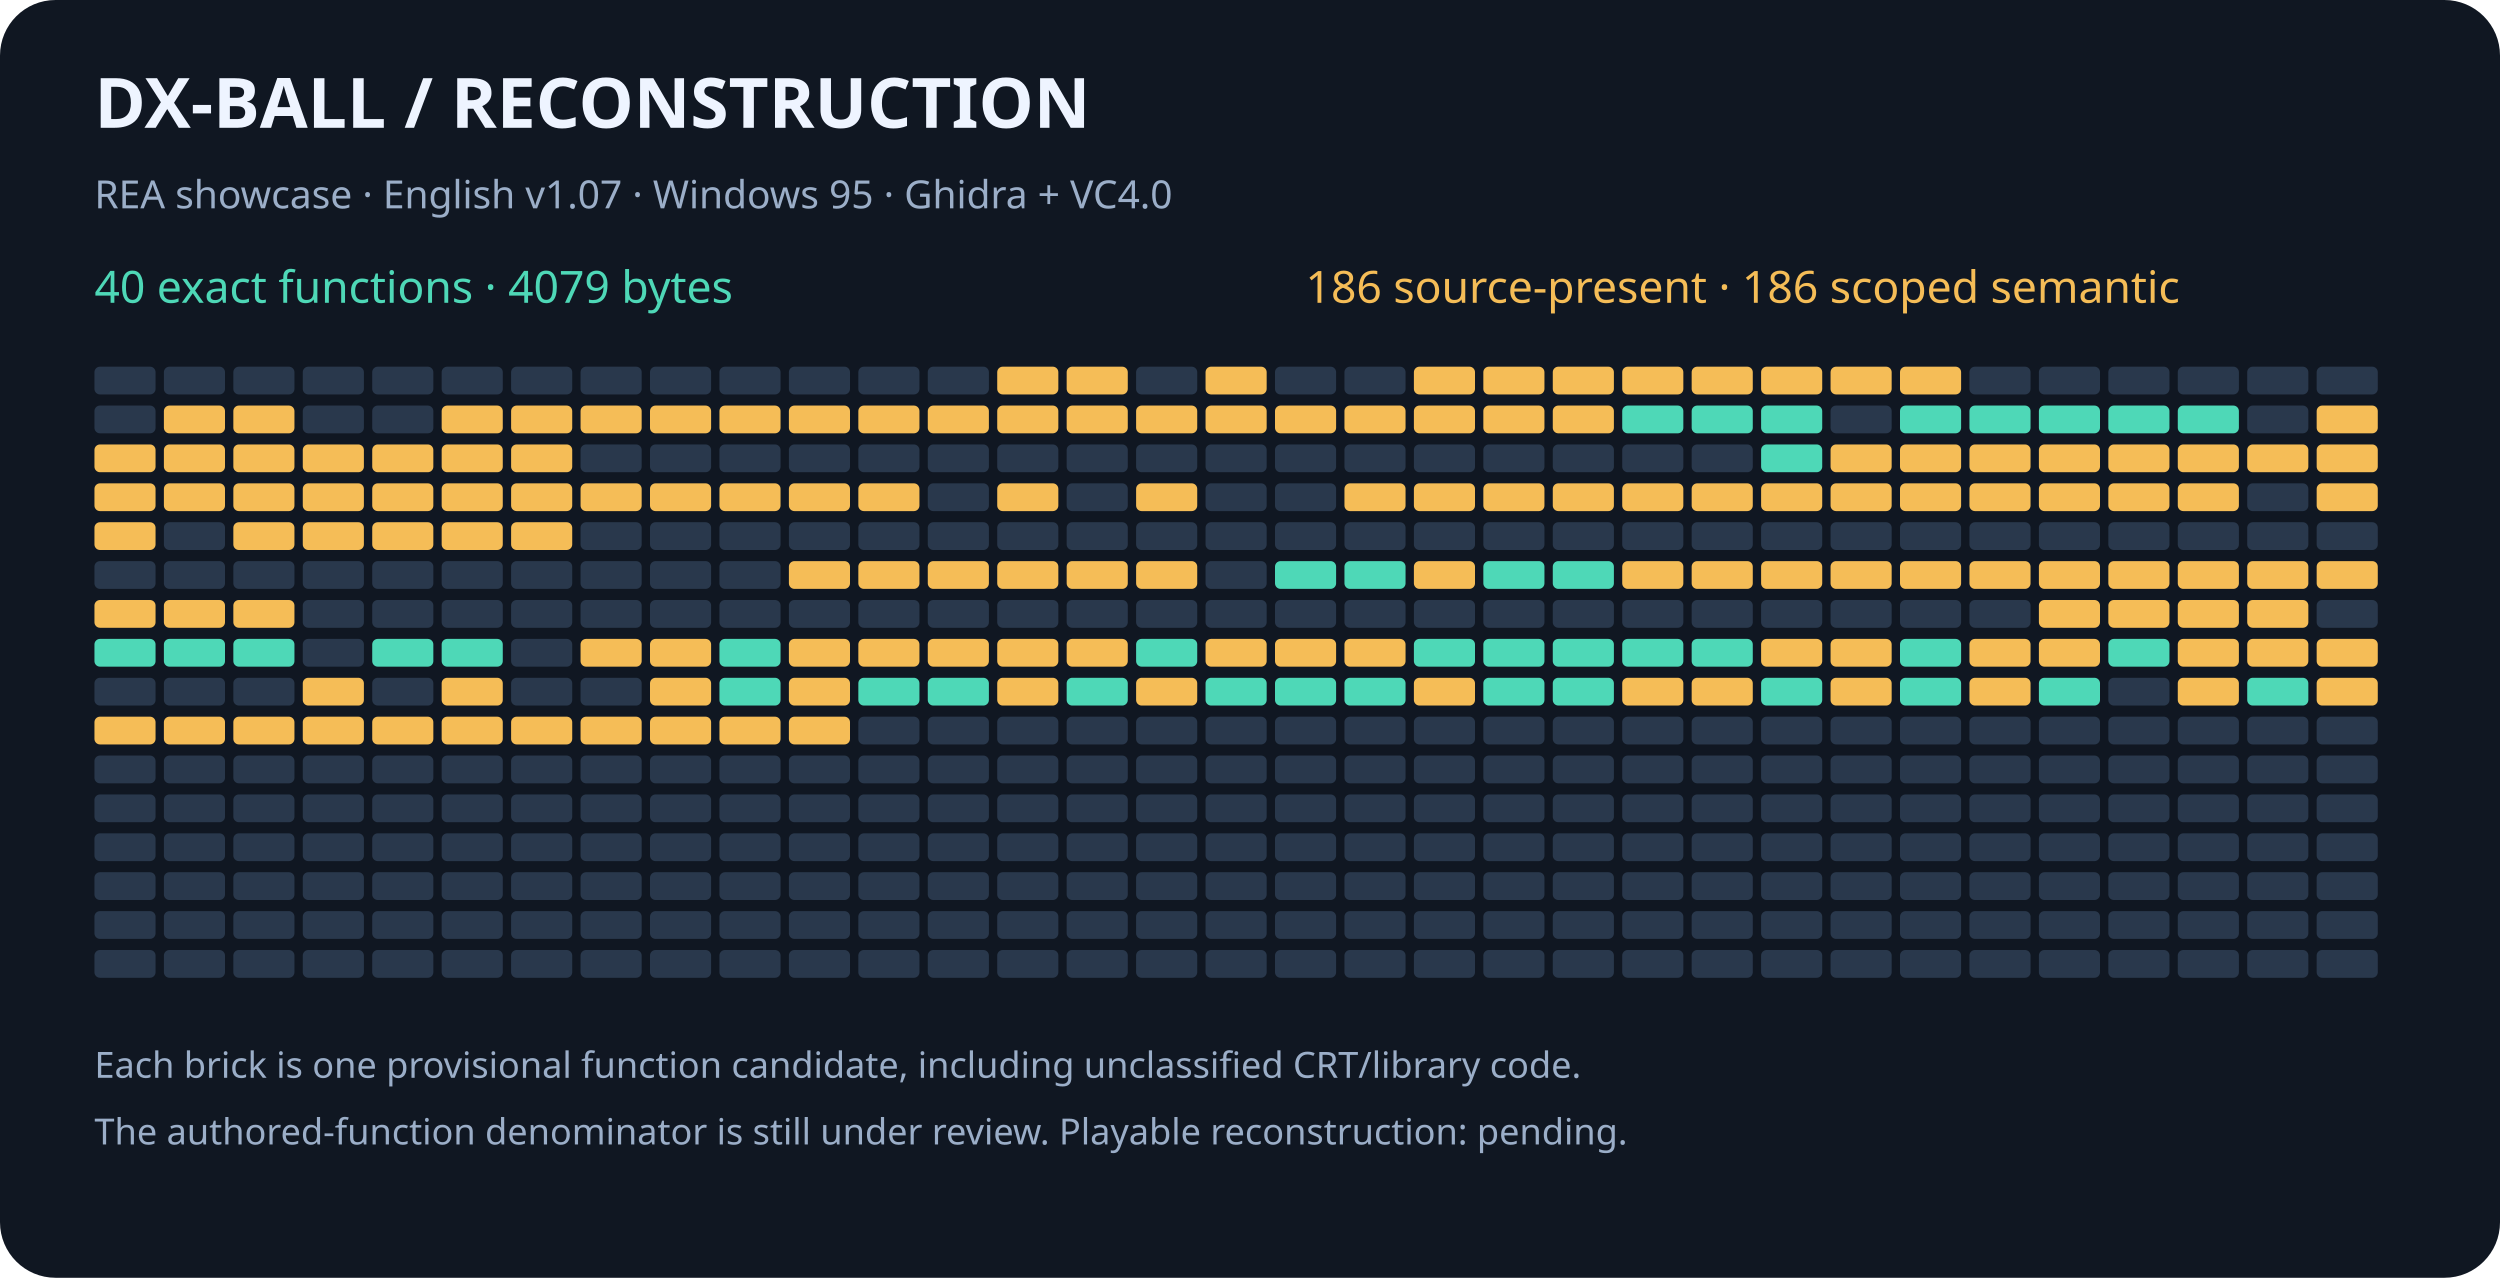
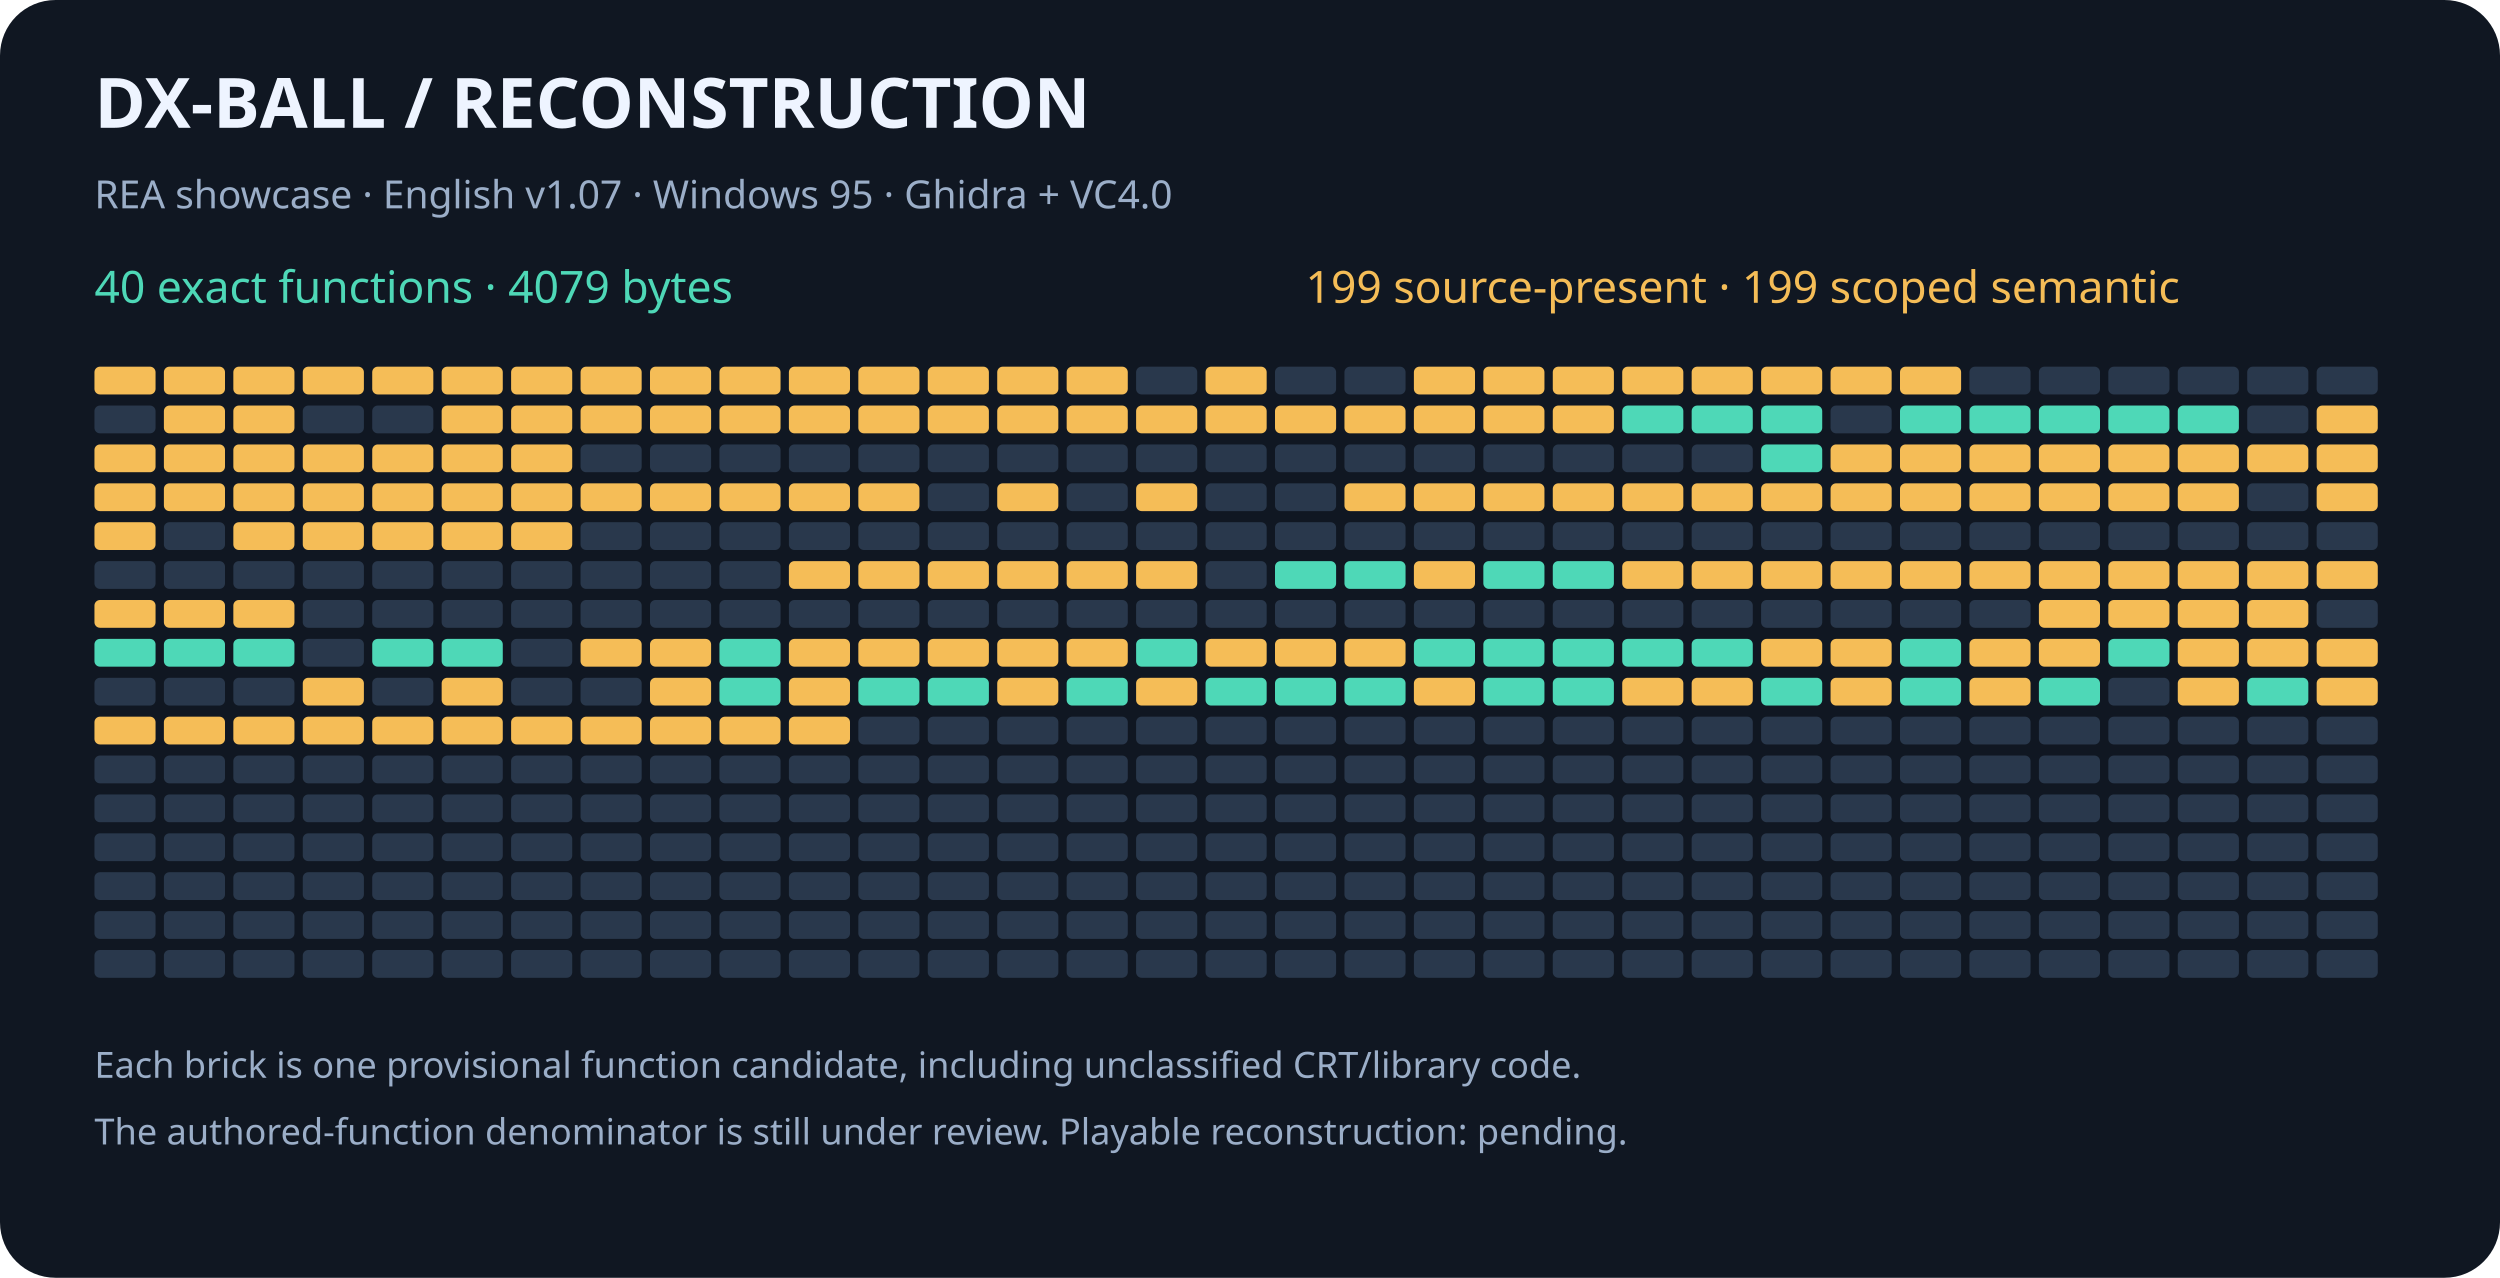
<svg xmlns="http://www.w3.org/2000/svg" width="900" height="460" viewBox="0 0 900 460" role="img" aria-labelledby="title desc">
  <rect width="900" height="460" rx="20" fill="#101722" />
  <g font-family="sans-serif">
    <text x="34" y="46" fill="#eef4ff" font-size="25" font-weight="bold">DX-BALL  /  RECONSTRUCTION</text>
    <text x="34" y="75" fill="#9baec8" font-size="14">REA showcase · English v1.07 · Windows 95 · Ghidra + VC4.0</text>
    <text x="34" y="109" fill="#4ed8b7" font-size="16">40 exact functions · 4079 bytes</text>
-     <text x="470" y="109" fill="#f5bd57" font-size="16">186 source-present · 186 scoped semantic</text>
-     <rect x="34" y="132" width="22" height="10" rx="2" fill="#29384c" />
-     <rect x="59" y="132" width="22" height="10" rx="2" fill="#29384c" />
-     <rect x="84" y="132" width="22" height="10" rx="2" fill="#29384c" />
-     <rect x="109" y="132" width="22" height="10" rx="2" fill="#29384c" />
-     <rect x="134" y="132" width="22" height="10" rx="2" fill="#29384c" />
-     <rect x="159" y="132" width="22" height="10" rx="2" fill="#29384c" />
-     <rect x="184" y="132" width="22" height="10" rx="2" fill="#29384c" />
-     <rect x="209" y="132" width="22" height="10" rx="2" fill="#29384c" />
-     <rect x="234" y="132" width="22" height="10" rx="2" fill="#29384c" />
-     <rect x="259" y="132" width="22" height="10" rx="2" fill="#29384c" />
-     <rect x="284" y="132" width="22" height="10" rx="2" fill="#29384c" />
-     <rect x="309" y="132" width="22" height="10" rx="2" fill="#29384c" />
-     <rect x="334" y="132" width="22" height="10" rx="2" fill="#29384c" />
+     <text x="470" y="109" fill="#f5bd57" font-size="16">199 source-present · 199 scoped semantic</text>
+     <rect x="34" y="132" width="22" height="10" rx="2" fill="#f5bd57" />
+     <rect x="59" y="132" width="22" height="10" rx="2" fill="#f5bd57" />
+     <rect x="84" y="132" width="22" height="10" rx="2" fill="#f5bd57" />
+     <rect x="109" y="132" width="22" height="10" rx="2" fill="#f5bd57" />
+     <rect x="134" y="132" width="22" height="10" rx="2" fill="#f5bd57" />
+     <rect x="159" y="132" width="22" height="10" rx="2" fill="#f5bd57" />
+     <rect x="184" y="132" width="22" height="10" rx="2" fill="#f5bd57" />
+     <rect x="209" y="132" width="22" height="10" rx="2" fill="#f5bd57" />
+     <rect x="234" y="132" width="22" height="10" rx="2" fill="#f5bd57" />
+     <rect x="259" y="132" width="22" height="10" rx="2" fill="#f5bd57" />
+     <rect x="284" y="132" width="22" height="10" rx="2" fill="#f5bd57" />
+     <rect x="309" y="132" width="22" height="10" rx="2" fill="#f5bd57" />
+     <rect x="334" y="132" width="22" height="10" rx="2" fill="#f5bd57" />
    <rect x="359" y="132" width="22" height="10" rx="2" fill="#f5bd57" />
    <rect x="384" y="132" width="22" height="10" rx="2" fill="#f5bd57" />
    <rect x="409" y="132" width="22" height="10" rx="2" fill="#29384c" />
    <rect x="434" y="132" width="22" height="10" rx="2" fill="#f5bd57" />
    <rect x="459" y="132" width="22" height="10" rx="2" fill="#29384c" />
    <rect x="484" y="132" width="22" height="10" rx="2" fill="#29384c" />
    <rect x="509" y="132" width="22" height="10" rx="2" fill="#f5bd57" />
    <rect x="534" y="132" width="22" height="10" rx="2" fill="#f5bd57" />
    <rect x="559" y="132" width="22" height="10" rx="2" fill="#f5bd57" />
    <rect x="584" y="132" width="22" height="10" rx="2" fill="#f5bd57" />
    <rect x="609" y="132" width="22" height="10" rx="2" fill="#f5bd57" />
    <rect x="634" y="132" width="22" height="10" rx="2" fill="#f5bd57" />
    <rect x="659" y="132" width="22" height="10" rx="2" fill="#f5bd57" />
    <rect x="684" y="132" width="22" height="10" rx="2" fill="#f5bd57" />
    <rect x="709" y="132" width="22" height="10" rx="2" fill="#29384c" />
    <rect x="734" y="132" width="22" height="10" rx="2" fill="#29384c" />
    <rect x="759" y="132" width="22" height="10" rx="2" fill="#29384c" />
    <rect x="784" y="132" width="22" height="10" rx="2" fill="#29384c" />
    <rect x="809" y="132" width="22" height="10" rx="2" fill="#29384c" />
    <rect x="834" y="132" width="22" height="10" rx="2" fill="#29384c" />
    <rect x="34" y="146" width="22" height="10" rx="2" fill="#29384c" />
    <rect x="59" y="146" width="22" height="10" rx="2" fill="#f5bd57" />
    <rect x="84" y="146" width="22" height="10" rx="2" fill="#f5bd57" />
    <rect x="109" y="146" width="22" height="10" rx="2" fill="#29384c" />
    <rect x="134" y="146" width="22" height="10" rx="2" fill="#29384c" />
    <rect x="159" y="146" width="22" height="10" rx="2" fill="#f5bd57" />
    <rect x="184" y="146" width="22" height="10" rx="2" fill="#f5bd57" />
    <rect x="209" y="146" width="22" height="10" rx="2" fill="#f5bd57" />
    <rect x="234" y="146" width="22" height="10" rx="2" fill="#f5bd57" />
    <rect x="259" y="146" width="22" height="10" rx="2" fill="#f5bd57" />
    <rect x="284" y="146" width="22" height="10" rx="2" fill="#f5bd57" />
    <rect x="309" y="146" width="22" height="10" rx="2" fill="#f5bd57" />
    <rect x="334" y="146" width="22" height="10" rx="2" fill="#f5bd57" />
    <rect x="359" y="146" width="22" height="10" rx="2" fill="#f5bd57" />
    <rect x="384" y="146" width="22" height="10" rx="2" fill="#f5bd57" />
    <rect x="409" y="146" width="22" height="10" rx="2" fill="#f5bd57" />
    <rect x="434" y="146" width="22" height="10" rx="2" fill="#f5bd57" />
    <rect x="459" y="146" width="22" height="10" rx="2" fill="#f5bd57" />
    <rect x="484" y="146" width="22" height="10" rx="2" fill="#f5bd57" />
    <rect x="509" y="146" width="22" height="10" rx="2" fill="#f5bd57" />
    <rect x="534" y="146" width="22" height="10" rx="2" fill="#f5bd57" />
    <rect x="559" y="146" width="22" height="10" rx="2" fill="#f5bd57" />
    <rect x="584" y="146" width="22" height="10" rx="2" fill="#4ed8b7" />
    <rect x="609" y="146" width="22" height="10" rx="2" fill="#4ed8b7" />
    <rect x="634" y="146" width="22" height="10" rx="2" fill="#4ed8b7" />
    <rect x="659" y="146" width="22" height="10" rx="2" fill="#29384c" />
    <rect x="684" y="146" width="22" height="10" rx="2" fill="#4ed8b7" />
    <rect x="709" y="146" width="22" height="10" rx="2" fill="#4ed8b7" />
    <rect x="734" y="146" width="22" height="10" rx="2" fill="#4ed8b7" />
    <rect x="759" y="146" width="22" height="10" rx="2" fill="#4ed8b7" />
    <rect x="784" y="146" width="22" height="10" rx="2" fill="#4ed8b7" />
    <rect x="809" y="146" width="22" height="10" rx="2" fill="#29384c" />
    <rect x="834" y="146" width="22" height="10" rx="2" fill="#f5bd57" />
    <rect x="34" y="160" width="22" height="10" rx="2" fill="#f5bd57" />
    <rect x="59" y="160" width="22" height="10" rx="2" fill="#f5bd57" />
    <rect x="84" y="160" width="22" height="10" rx="2" fill="#f5bd57" />
    <rect x="109" y="160" width="22" height="10" rx="2" fill="#f5bd57" />
    <rect x="134" y="160" width="22" height="10" rx="2" fill="#f5bd57" />
    <rect x="159" y="160" width="22" height="10" rx="2" fill="#f5bd57" />
    <rect x="184" y="160" width="22" height="10" rx="2" fill="#f5bd57" />
    <rect x="209" y="160" width="22" height="10" rx="2" fill="#29384c" />
    <rect x="234" y="160" width="22" height="10" rx="2" fill="#29384c" />
    <rect x="259" y="160" width="22" height="10" rx="2" fill="#29384c" />
    <rect x="284" y="160" width="22" height="10" rx="2" fill="#29384c" />
    <rect x="309" y="160" width="22" height="10" rx="2" fill="#29384c" />
    <rect x="334" y="160" width="22" height="10" rx="2" fill="#29384c" />
    <rect x="359" y="160" width="22" height="10" rx="2" fill="#29384c" />
    <rect x="384" y="160" width="22" height="10" rx="2" fill="#29384c" />
    <rect x="409" y="160" width="22" height="10" rx="2" fill="#29384c" />
    <rect x="434" y="160" width="22" height="10" rx="2" fill="#29384c" />
    <rect x="459" y="160" width="22" height="10" rx="2" fill="#29384c" />
    <rect x="484" y="160" width="22" height="10" rx="2" fill="#29384c" />
    <rect x="509" y="160" width="22" height="10" rx="2" fill="#29384c" />
    <rect x="534" y="160" width="22" height="10" rx="2" fill="#29384c" />
    <rect x="559" y="160" width="22" height="10" rx="2" fill="#29384c" />
    <rect x="584" y="160" width="22" height="10" rx="2" fill="#29384c" />
    <rect x="609" y="160" width="22" height="10" rx="2" fill="#29384c" />
    <rect x="634" y="160" width="22" height="10" rx="2" fill="#4ed8b7" />
    <rect x="659" y="160" width="22" height="10" rx="2" fill="#f5bd57" />
    <rect x="684" y="160" width="22" height="10" rx="2" fill="#f5bd57" />
    <rect x="709" y="160" width="22" height="10" rx="2" fill="#f5bd57" />
    <rect x="734" y="160" width="22" height="10" rx="2" fill="#f5bd57" />
    <rect x="759" y="160" width="22" height="10" rx="2" fill="#f5bd57" />
    <rect x="784" y="160" width="22" height="10" rx="2" fill="#f5bd57" />
    <rect x="809" y="160" width="22" height="10" rx="2" fill="#f5bd57" />
    <rect x="834" y="160" width="22" height="10" rx="2" fill="#f5bd57" />
    <rect x="34" y="174" width="22" height="10" rx="2" fill="#f5bd57" />
    <rect x="59" y="174" width="22" height="10" rx="2" fill="#f5bd57" />
    <rect x="84" y="174" width="22" height="10" rx="2" fill="#f5bd57" />
    <rect x="109" y="174" width="22" height="10" rx="2" fill="#f5bd57" />
    <rect x="134" y="174" width="22" height="10" rx="2" fill="#f5bd57" />
    <rect x="159" y="174" width="22" height="10" rx="2" fill="#f5bd57" />
    <rect x="184" y="174" width="22" height="10" rx="2" fill="#f5bd57" />
    <rect x="209" y="174" width="22" height="10" rx="2" fill="#f5bd57" />
    <rect x="234" y="174" width="22" height="10" rx="2" fill="#f5bd57" />
    <rect x="259" y="174" width="22" height="10" rx="2" fill="#f5bd57" />
    <rect x="284" y="174" width="22" height="10" rx="2" fill="#f5bd57" />
    <rect x="309" y="174" width="22" height="10" rx="2" fill="#f5bd57" />
    <rect x="334" y="174" width="22" height="10" rx="2" fill="#29384c" />
    <rect x="359" y="174" width="22" height="10" rx="2" fill="#f5bd57" />
    <rect x="384" y="174" width="22" height="10" rx="2" fill="#29384c" />
    <rect x="409" y="174" width="22" height="10" rx="2" fill="#f5bd57" />
    <rect x="434" y="174" width="22" height="10" rx="2" fill="#29384c" />
    <rect x="459" y="174" width="22" height="10" rx="2" fill="#29384c" />
    <rect x="484" y="174" width="22" height="10" rx="2" fill="#f5bd57" />
    <rect x="509" y="174" width="22" height="10" rx="2" fill="#f5bd57" />
    <rect x="534" y="174" width="22" height="10" rx="2" fill="#f5bd57" />
    <rect x="559" y="174" width="22" height="10" rx="2" fill="#f5bd57" />
    <rect x="584" y="174" width="22" height="10" rx="2" fill="#f5bd57" />
    <rect x="609" y="174" width="22" height="10" rx="2" fill="#f5bd57" />
    <rect x="634" y="174" width="22" height="10" rx="2" fill="#f5bd57" />
    <rect x="659" y="174" width="22" height="10" rx="2" fill="#f5bd57" />
    <rect x="684" y="174" width="22" height="10" rx="2" fill="#f5bd57" />
    <rect x="709" y="174" width="22" height="10" rx="2" fill="#f5bd57" />
    <rect x="734" y="174" width="22" height="10" rx="2" fill="#f5bd57" />
    <rect x="759" y="174" width="22" height="10" rx="2" fill="#f5bd57" />
    <rect x="784" y="174" width="22" height="10" rx="2" fill="#f5bd57" />
    <rect x="809" y="174" width="22" height="10" rx="2" fill="#29384c" />
    <rect x="834" y="174" width="22" height="10" rx="2" fill="#f5bd57" />
    <rect x="34" y="188" width="22" height="10" rx="2" fill="#f5bd57" />
    <rect x="59" y="188" width="22" height="10" rx="2" fill="#29384c" />
    <rect x="84" y="188" width="22" height="10" rx="2" fill="#f5bd57" />
    <rect x="109" y="188" width="22" height="10" rx="2" fill="#f5bd57" />
    <rect x="134" y="188" width="22" height="10" rx="2" fill="#f5bd57" />
    <rect x="159" y="188" width="22" height="10" rx="2" fill="#f5bd57" />
    <rect x="184" y="188" width="22" height="10" rx="2" fill="#f5bd57" />
    <rect x="209" y="188" width="22" height="10" rx="2" fill="#29384c" />
    <rect x="234" y="188" width="22" height="10" rx="2" fill="#29384c" />
    <rect x="259" y="188" width="22" height="10" rx="2" fill="#29384c" />
    <rect x="284" y="188" width="22" height="10" rx="2" fill="#29384c" />
    <rect x="309" y="188" width="22" height="10" rx="2" fill="#29384c" />
    <rect x="334" y="188" width="22" height="10" rx="2" fill="#29384c" />
    <rect x="359" y="188" width="22" height="10" rx="2" fill="#29384c" />
    <rect x="384" y="188" width="22" height="10" rx="2" fill="#29384c" />
    <rect x="409" y="188" width="22" height="10" rx="2" fill="#29384c" />
    <rect x="434" y="188" width="22" height="10" rx="2" fill="#29384c" />
    <rect x="459" y="188" width="22" height="10" rx="2" fill="#29384c" />
    <rect x="484" y="188" width="22" height="10" rx="2" fill="#29384c" />
    <rect x="509" y="188" width="22" height="10" rx="2" fill="#29384c" />
    <rect x="534" y="188" width="22" height="10" rx="2" fill="#29384c" />
    <rect x="559" y="188" width="22" height="10" rx="2" fill="#29384c" />
    <rect x="584" y="188" width="22" height="10" rx="2" fill="#29384c" />
    <rect x="609" y="188" width="22" height="10" rx="2" fill="#29384c" />
    <rect x="634" y="188" width="22" height="10" rx="2" fill="#29384c" />
    <rect x="659" y="188" width="22" height="10" rx="2" fill="#29384c" />
    <rect x="684" y="188" width="22" height="10" rx="2" fill="#29384c" />
    <rect x="709" y="188" width="22" height="10" rx="2" fill="#29384c" />
    <rect x="734" y="188" width="22" height="10" rx="2" fill="#29384c" />
    <rect x="759" y="188" width="22" height="10" rx="2" fill="#29384c" />
    <rect x="784" y="188" width="22" height="10" rx="2" fill="#29384c" />
    <rect x="809" y="188" width="22" height="10" rx="2" fill="#29384c" />
    <rect x="834" y="188" width="22" height="10" rx="2" fill="#29384c" />
    <rect x="34" y="202" width="22" height="10" rx="2" fill="#29384c" />
    <rect x="59" y="202" width="22" height="10" rx="2" fill="#29384c" />
    <rect x="84" y="202" width="22" height="10" rx="2" fill="#29384c" />
    <rect x="109" y="202" width="22" height="10" rx="2" fill="#29384c" />
    <rect x="134" y="202" width="22" height="10" rx="2" fill="#29384c" />
    <rect x="159" y="202" width="22" height="10" rx="2" fill="#29384c" />
    <rect x="184" y="202" width="22" height="10" rx="2" fill="#29384c" />
    <rect x="209" y="202" width="22" height="10" rx="2" fill="#29384c" />
    <rect x="234" y="202" width="22" height="10" rx="2" fill="#29384c" />
    <rect x="259" y="202" width="22" height="10" rx="2" fill="#29384c" />
    <rect x="284" y="202" width="22" height="10" rx="2" fill="#f5bd57" />
    <rect x="309" y="202" width="22" height="10" rx="2" fill="#f5bd57" />
    <rect x="334" y="202" width="22" height="10" rx="2" fill="#f5bd57" />
    <rect x="359" y="202" width="22" height="10" rx="2" fill="#f5bd57" />
    <rect x="384" y="202" width="22" height="10" rx="2" fill="#f5bd57" />
    <rect x="409" y="202" width="22" height="10" rx="2" fill="#f5bd57" />
    <rect x="434" y="202" width="22" height="10" rx="2" fill="#29384c" />
    <rect x="459" y="202" width="22" height="10" rx="2" fill="#4ed8b7" />
    <rect x="484" y="202" width="22" height="10" rx="2" fill="#4ed8b7" />
    <rect x="509" y="202" width="22" height="10" rx="2" fill="#f5bd57" />
    <rect x="534" y="202" width="22" height="10" rx="2" fill="#4ed8b7" />
    <rect x="559" y="202" width="22" height="10" rx="2" fill="#4ed8b7" />
    <rect x="584" y="202" width="22" height="10" rx="2" fill="#f5bd57" />
    <rect x="609" y="202" width="22" height="10" rx="2" fill="#f5bd57" />
    <rect x="634" y="202" width="22" height="10" rx="2" fill="#f5bd57" />
    <rect x="659" y="202" width="22" height="10" rx="2" fill="#f5bd57" />
    <rect x="684" y="202" width="22" height="10" rx="2" fill="#f5bd57" />
    <rect x="709" y="202" width="22" height="10" rx="2" fill="#f5bd57" />
    <rect x="734" y="202" width="22" height="10" rx="2" fill="#f5bd57" />
    <rect x="759" y="202" width="22" height="10" rx="2" fill="#f5bd57" />
    <rect x="784" y="202" width="22" height="10" rx="2" fill="#f5bd57" />
    <rect x="809" y="202" width="22" height="10" rx="2" fill="#f5bd57" />
    <rect x="834" y="202" width="22" height="10" rx="2" fill="#f5bd57" />
    <rect x="34" y="216" width="22" height="10" rx="2" fill="#f5bd57" />
    <rect x="59" y="216" width="22" height="10" rx="2" fill="#f5bd57" />
    <rect x="84" y="216" width="22" height="10" rx="2" fill="#f5bd57" />
    <rect x="109" y="216" width="22" height="10" rx="2" fill="#29384c" />
    <rect x="134" y="216" width="22" height="10" rx="2" fill="#29384c" />
    <rect x="159" y="216" width="22" height="10" rx="2" fill="#29384c" />
    <rect x="184" y="216" width="22" height="10" rx="2" fill="#29384c" />
    <rect x="209" y="216" width="22" height="10" rx="2" fill="#29384c" />
    <rect x="234" y="216" width="22" height="10" rx="2" fill="#29384c" />
    <rect x="259" y="216" width="22" height="10" rx="2" fill="#29384c" />
    <rect x="284" y="216" width="22" height="10" rx="2" fill="#29384c" />
    <rect x="309" y="216" width="22" height="10" rx="2" fill="#29384c" />
    <rect x="334" y="216" width="22" height="10" rx="2" fill="#29384c" />
    <rect x="359" y="216" width="22" height="10" rx="2" fill="#29384c" />
    <rect x="384" y="216" width="22" height="10" rx="2" fill="#29384c" />
    <rect x="409" y="216" width="22" height="10" rx="2" fill="#29384c" />
    <rect x="434" y="216" width="22" height="10" rx="2" fill="#29384c" />
    <rect x="459" y="216" width="22" height="10" rx="2" fill="#29384c" />
    <rect x="484" y="216" width="22" height="10" rx="2" fill="#29384c" />
    <rect x="509" y="216" width="22" height="10" rx="2" fill="#29384c" />
    <rect x="534" y="216" width="22" height="10" rx="2" fill="#29384c" />
    <rect x="559" y="216" width="22" height="10" rx="2" fill="#29384c" />
    <rect x="584" y="216" width="22" height="10" rx="2" fill="#29384c" />
    <rect x="609" y="216" width="22" height="10" rx="2" fill="#29384c" />
    <rect x="634" y="216" width="22" height="10" rx="2" fill="#29384c" />
    <rect x="659" y="216" width="22" height="10" rx="2" fill="#29384c" />
    <rect x="684" y="216" width="22" height="10" rx="2" fill="#29384c" />
    <rect x="709" y="216" width="22" height="10" rx="2" fill="#29384c" />
    <rect x="734" y="216" width="22" height="10" rx="2" fill="#f5bd57" />
    <rect x="759" y="216" width="22" height="10" rx="2" fill="#f5bd57" />
    <rect x="784" y="216" width="22" height="10" rx="2" fill="#f5bd57" />
    <rect x="809" y="216" width="22" height="10" rx="2" fill="#f5bd57" />
    <rect x="834" y="216" width="22" height="10" rx="2" fill="#29384c" />
    <rect x="34" y="230" width="22" height="10" rx="2" fill="#4ed8b7" />
    <rect x="59" y="230" width="22" height="10" rx="2" fill="#4ed8b7" />
    <rect x="84" y="230" width="22" height="10" rx="2" fill="#4ed8b7" />
    <rect x="109" y="230" width="22" height="10" rx="2" fill="#29384c" />
    <rect x="134" y="230" width="22" height="10" rx="2" fill="#4ed8b7" />
    <rect x="159" y="230" width="22" height="10" rx="2" fill="#4ed8b7" />
    <rect x="184" y="230" width="22" height="10" rx="2" fill="#29384c" />
    <rect x="209" y="230" width="22" height="10" rx="2" fill="#f5bd57" />
    <rect x="234" y="230" width="22" height="10" rx="2" fill="#f5bd57" />
    <rect x="259" y="230" width="22" height="10" rx="2" fill="#4ed8b7" />
    <rect x="284" y="230" width="22" height="10" rx="2" fill="#f5bd57" />
    <rect x="309" y="230" width="22" height="10" rx="2" fill="#f5bd57" />
    <rect x="334" y="230" width="22" height="10" rx="2" fill="#f5bd57" />
    <rect x="359" y="230" width="22" height="10" rx="2" fill="#f5bd57" />
    <rect x="384" y="230" width="22" height="10" rx="2" fill="#f5bd57" />
    <rect x="409" y="230" width="22" height="10" rx="2" fill="#4ed8b7" />
    <rect x="434" y="230" width="22" height="10" rx="2" fill="#f5bd57" />
    <rect x="459" y="230" width="22" height="10" rx="2" fill="#f5bd57" />
    <rect x="484" y="230" width="22" height="10" rx="2" fill="#f5bd57" />
    <rect x="509" y="230" width="22" height="10" rx="2" fill="#4ed8b7" />
    <rect x="534" y="230" width="22" height="10" rx="2" fill="#4ed8b7" />
    <rect x="559" y="230" width="22" height="10" rx="2" fill="#4ed8b7" />
    <rect x="584" y="230" width="22" height="10" rx="2" fill="#4ed8b7" />
    <rect x="609" y="230" width="22" height="10" rx="2" fill="#4ed8b7" />
    <rect x="634" y="230" width="22" height="10" rx="2" fill="#f5bd57" />
    <rect x="659" y="230" width="22" height="10" rx="2" fill="#f5bd57" />
    <rect x="684" y="230" width="22" height="10" rx="2" fill="#4ed8b7" />
    <rect x="709" y="230" width="22" height="10" rx="2" fill="#f5bd57" />
    <rect x="734" y="230" width="22" height="10" rx="2" fill="#f5bd57" />
    <rect x="759" y="230" width="22" height="10" rx="2" fill="#4ed8b7" />
    <rect x="784" y="230" width="22" height="10" rx="2" fill="#f5bd57" />
    <rect x="809" y="230" width="22" height="10" rx="2" fill="#f5bd57" />
    <rect x="834" y="230" width="22" height="10" rx="2" fill="#f5bd57" />
    <rect x="34" y="244" width="22" height="10" rx="2" fill="#29384c" />
    <rect x="59" y="244" width="22" height="10" rx="2" fill="#29384c" />
    <rect x="84" y="244" width="22" height="10" rx="2" fill="#29384c" />
    <rect x="109" y="244" width="22" height="10" rx="2" fill="#f5bd57" />
    <rect x="134" y="244" width="22" height="10" rx="2" fill="#29384c" />
    <rect x="159" y="244" width="22" height="10" rx="2" fill="#f5bd57" />
    <rect x="184" y="244" width="22" height="10" rx="2" fill="#29384c" />
    <rect x="209" y="244" width="22" height="10" rx="2" fill="#29384c" />
    <rect x="234" y="244" width="22" height="10" rx="2" fill="#f5bd57" />
    <rect x="259" y="244" width="22" height="10" rx="2" fill="#4ed8b7" />
    <rect x="284" y="244" width="22" height="10" rx="2" fill="#f5bd57" />
    <rect x="309" y="244" width="22" height="10" rx="2" fill="#4ed8b7" />
    <rect x="334" y="244" width="22" height="10" rx="2" fill="#4ed8b7" />
    <rect x="359" y="244" width="22" height="10" rx="2" fill="#f5bd57" />
    <rect x="384" y="244" width="22" height="10" rx="2" fill="#4ed8b7" />
    <rect x="409" y="244" width="22" height="10" rx="2" fill="#f5bd57" />
    <rect x="434" y="244" width="22" height="10" rx="2" fill="#4ed8b7" />
    <rect x="459" y="244" width="22" height="10" rx="2" fill="#4ed8b7" />
    <rect x="484" y="244" width="22" height="10" rx="2" fill="#4ed8b7" />
    <rect x="509" y="244" width="22" height="10" rx="2" fill="#f5bd57" />
    <rect x="534" y="244" width="22" height="10" rx="2" fill="#4ed8b7" />
    <rect x="559" y="244" width="22" height="10" rx="2" fill="#4ed8b7" />
    <rect x="584" y="244" width="22" height="10" rx="2" fill="#f5bd57" />
    <rect x="609" y="244" width="22" height="10" rx="2" fill="#f5bd57" />
    <rect x="634" y="244" width="22" height="10" rx="2" fill="#4ed8b7" />
    <rect x="659" y="244" width="22" height="10" rx="2" fill="#f5bd57" />
    <rect x="684" y="244" width="22" height="10" rx="2" fill="#4ed8b7" />
    <rect x="709" y="244" width="22" height="10" rx="2" fill="#f5bd57" />
    <rect x="734" y="244" width="22" height="10" rx="2" fill="#4ed8b7" />
    <rect x="759" y="244" width="22" height="10" rx="2" fill="#29384c" />
    <rect x="784" y="244" width="22" height="10" rx="2" fill="#f5bd57" />
    <rect x="809" y="244" width="22" height="10" rx="2" fill="#4ed8b7" />
    <rect x="834" y="244" width="22" height="10" rx="2" fill="#f5bd57" />
    <rect x="34" y="258" width="22" height="10" rx="2" fill="#f5bd57" />
    <rect x="59" y="258" width="22" height="10" rx="2" fill="#f5bd57" />
    <rect x="84" y="258" width="22" height="10" rx="2" fill="#f5bd57" />
    <rect x="109" y="258" width="22" height="10" rx="2" fill="#f5bd57" />
    <rect x="134" y="258" width="22" height="10" rx="2" fill="#f5bd57" />
    <rect x="159" y="258" width="22" height="10" rx="2" fill="#f5bd57" />
    <rect x="184" y="258" width="22" height="10" rx="2" fill="#f5bd57" />
    <rect x="209" y="258" width="22" height="10" rx="2" fill="#f5bd57" />
    <rect x="234" y="258" width="22" height="10" rx="2" fill="#f5bd57" />
    <rect x="259" y="258" width="22" height="10" rx="2" fill="#f5bd57" />
    <rect x="284" y="258" width="22" height="10" rx="2" fill="#f5bd57" />
    <rect x="309" y="258" width="22" height="10" rx="2" fill="#29384c" />
    <rect x="334" y="258" width="22" height="10" rx="2" fill="#29384c" />
    <rect x="359" y="258" width="22" height="10" rx="2" fill="#29384c" />
    <rect x="384" y="258" width="22" height="10" rx="2" fill="#29384c" />
    <rect x="409" y="258" width="22" height="10" rx="2" fill="#29384c" />
    <rect x="434" y="258" width="22" height="10" rx="2" fill="#29384c" />
    <rect x="459" y="258" width="22" height="10" rx="2" fill="#29384c" />
    <rect x="484" y="258" width="22" height="10" rx="2" fill="#29384c" />
    <rect x="509" y="258" width="22" height="10" rx="2" fill="#29384c" />
    <rect x="534" y="258" width="22" height="10" rx="2" fill="#29384c" />
    <rect x="559" y="258" width="22" height="10" rx="2" fill="#29384c" />
    <rect x="584" y="258" width="22" height="10" rx="2" fill="#29384c" />
    <rect x="609" y="258" width="22" height="10" rx="2" fill="#29384c" />
    <rect x="634" y="258" width="22" height="10" rx="2" fill="#29384c" />
    <rect x="659" y="258" width="22" height="10" rx="2" fill="#29384c" />
    <rect x="684" y="258" width="22" height="10" rx="2" fill="#29384c" />
    <rect x="709" y="258" width="22" height="10" rx="2" fill="#29384c" />
    <rect x="734" y="258" width="22" height="10" rx="2" fill="#29384c" />
    <rect x="759" y="258" width="22" height="10" rx="2" fill="#29384c" />
    <rect x="784" y="258" width="22" height="10" rx="2" fill="#29384c" />
    <rect x="809" y="258" width="22" height="10" rx="2" fill="#29384c" />
    <rect x="834" y="258" width="22" height="10" rx="2" fill="#29384c" />
    <rect x="34" y="272" width="22" height="10" rx="2" fill="#29384c" />
    <rect x="59" y="272" width="22" height="10" rx="2" fill="#29384c" />
    <rect x="84" y="272" width="22" height="10" rx="2" fill="#29384c" />
    <rect x="109" y="272" width="22" height="10" rx="2" fill="#29384c" />
    <rect x="134" y="272" width="22" height="10" rx="2" fill="#29384c" />
    <rect x="159" y="272" width="22" height="10" rx="2" fill="#29384c" />
    <rect x="184" y="272" width="22" height="10" rx="2" fill="#29384c" />
    <rect x="209" y="272" width="22" height="10" rx="2" fill="#29384c" />
    <rect x="234" y="272" width="22" height="10" rx="2" fill="#29384c" />
    <rect x="259" y="272" width="22" height="10" rx="2" fill="#29384c" />
    <rect x="284" y="272" width="22" height="10" rx="2" fill="#29384c" />
    <rect x="309" y="272" width="22" height="10" rx="2" fill="#29384c" />
    <rect x="334" y="272" width="22" height="10" rx="2" fill="#29384c" />
    <rect x="359" y="272" width="22" height="10" rx="2" fill="#29384c" />
    <rect x="384" y="272" width="22" height="10" rx="2" fill="#29384c" />
    <rect x="409" y="272" width="22" height="10" rx="2" fill="#29384c" />
    <rect x="434" y="272" width="22" height="10" rx="2" fill="#29384c" />
    <rect x="459" y="272" width="22" height="10" rx="2" fill="#29384c" />
    <rect x="484" y="272" width="22" height="10" rx="2" fill="#29384c" />
    <rect x="509" y="272" width="22" height="10" rx="2" fill="#29384c" />
    <rect x="534" y="272" width="22" height="10" rx="2" fill="#29384c" />
    <rect x="559" y="272" width="22" height="10" rx="2" fill="#29384c" />
    <rect x="584" y="272" width="22" height="10" rx="2" fill="#29384c" />
    <rect x="609" y="272" width="22" height="10" rx="2" fill="#29384c" />
    <rect x="634" y="272" width="22" height="10" rx="2" fill="#29384c" />
    <rect x="659" y="272" width="22" height="10" rx="2" fill="#29384c" />
    <rect x="684" y="272" width="22" height="10" rx="2" fill="#29384c" />
    <rect x="709" y="272" width="22" height="10" rx="2" fill="#29384c" />
    <rect x="734" y="272" width="22" height="10" rx="2" fill="#29384c" />
    <rect x="759" y="272" width="22" height="10" rx="2" fill="#29384c" />
    <rect x="784" y="272" width="22" height="10" rx="2" fill="#29384c" />
    <rect x="809" y="272" width="22" height="10" rx="2" fill="#29384c" />
    <rect x="834" y="272" width="22" height="10" rx="2" fill="#29384c" />
    <rect x="34" y="286" width="22" height="10" rx="2" fill="#29384c" />
    <rect x="59" y="286" width="22" height="10" rx="2" fill="#29384c" />
    <rect x="84" y="286" width="22" height="10" rx="2" fill="#29384c" />
    <rect x="109" y="286" width="22" height="10" rx="2" fill="#29384c" />
    <rect x="134" y="286" width="22" height="10" rx="2" fill="#29384c" />
    <rect x="159" y="286" width="22" height="10" rx="2" fill="#29384c" />
    <rect x="184" y="286" width="22" height="10" rx="2" fill="#29384c" />
    <rect x="209" y="286" width="22" height="10" rx="2" fill="#29384c" />
    <rect x="234" y="286" width="22" height="10" rx="2" fill="#29384c" />
    <rect x="259" y="286" width="22" height="10" rx="2" fill="#29384c" />
    <rect x="284" y="286" width="22" height="10" rx="2" fill="#29384c" />
    <rect x="309" y="286" width="22" height="10" rx="2" fill="#29384c" />
    <rect x="334" y="286" width="22" height="10" rx="2" fill="#29384c" />
    <rect x="359" y="286" width="22" height="10" rx="2" fill="#29384c" />
    <rect x="384" y="286" width="22" height="10" rx="2" fill="#29384c" />
    <rect x="409" y="286" width="22" height="10" rx="2" fill="#29384c" />
    <rect x="434" y="286" width="22" height="10" rx="2" fill="#29384c" />
    <rect x="459" y="286" width="22" height="10" rx="2" fill="#29384c" />
    <rect x="484" y="286" width="22" height="10" rx="2" fill="#29384c" />
    <rect x="509" y="286" width="22" height="10" rx="2" fill="#29384c" />
    <rect x="534" y="286" width="22" height="10" rx="2" fill="#29384c" />
    <rect x="559" y="286" width="22" height="10" rx="2" fill="#29384c" />
    <rect x="584" y="286" width="22" height="10" rx="2" fill="#29384c" />
    <rect x="609" y="286" width="22" height="10" rx="2" fill="#29384c" />
    <rect x="634" y="286" width="22" height="10" rx="2" fill="#29384c" />
    <rect x="659" y="286" width="22" height="10" rx="2" fill="#29384c" />
    <rect x="684" y="286" width="22" height="10" rx="2" fill="#29384c" />
    <rect x="709" y="286" width="22" height="10" rx="2" fill="#29384c" />
    <rect x="734" y="286" width="22" height="10" rx="2" fill="#29384c" />
    <rect x="759" y="286" width="22" height="10" rx="2" fill="#29384c" />
    <rect x="784" y="286" width="22" height="10" rx="2" fill="#29384c" />
    <rect x="809" y="286" width="22" height="10" rx="2" fill="#29384c" />
    <rect x="834" y="286" width="22" height="10" rx="2" fill="#29384c" />
    <rect x="34" y="300" width="22" height="10" rx="2" fill="#29384c" />
    <rect x="59" y="300" width="22" height="10" rx="2" fill="#29384c" />
    <rect x="84" y="300" width="22" height="10" rx="2" fill="#29384c" />
    <rect x="109" y="300" width="22" height="10" rx="2" fill="#29384c" />
    <rect x="134" y="300" width="22" height="10" rx="2" fill="#29384c" />
    <rect x="159" y="300" width="22" height="10" rx="2" fill="#29384c" />
    <rect x="184" y="300" width="22" height="10" rx="2" fill="#29384c" />
    <rect x="209" y="300" width="22" height="10" rx="2" fill="#29384c" />
    <rect x="234" y="300" width="22" height="10" rx="2" fill="#29384c" />
    <rect x="259" y="300" width="22" height="10" rx="2" fill="#29384c" />
    <rect x="284" y="300" width="22" height="10" rx="2" fill="#29384c" />
    <rect x="309" y="300" width="22" height="10" rx="2" fill="#29384c" />
    <rect x="334" y="300" width="22" height="10" rx="2" fill="#29384c" />
    <rect x="359" y="300" width="22" height="10" rx="2" fill="#29384c" />
    <rect x="384" y="300" width="22" height="10" rx="2" fill="#29384c" />
    <rect x="409" y="300" width="22" height="10" rx="2" fill="#29384c" />
    <rect x="434" y="300" width="22" height="10" rx="2" fill="#29384c" />
    <rect x="459" y="300" width="22" height="10" rx="2" fill="#29384c" />
    <rect x="484" y="300" width="22" height="10" rx="2" fill="#29384c" />
    <rect x="509" y="300" width="22" height="10" rx="2" fill="#29384c" />
    <rect x="534" y="300" width="22" height="10" rx="2" fill="#29384c" />
    <rect x="559" y="300" width="22" height="10" rx="2" fill="#29384c" />
    <rect x="584" y="300" width="22" height="10" rx="2" fill="#29384c" />
    <rect x="609" y="300" width="22" height="10" rx="2" fill="#29384c" />
    <rect x="634" y="300" width="22" height="10" rx="2" fill="#29384c" />
    <rect x="659" y="300" width="22" height="10" rx="2" fill="#29384c" />
    <rect x="684" y="300" width="22" height="10" rx="2" fill="#29384c" />
    <rect x="709" y="300" width="22" height="10" rx="2" fill="#29384c" />
    <rect x="734" y="300" width="22" height="10" rx="2" fill="#29384c" />
    <rect x="759" y="300" width="22" height="10" rx="2" fill="#29384c" />
    <rect x="784" y="300" width="22" height="10" rx="2" fill="#29384c" />
    <rect x="809" y="300" width="22" height="10" rx="2" fill="#29384c" />
    <rect x="834" y="300" width="22" height="10" rx="2" fill="#29384c" />
    <rect x="34" y="314" width="22" height="10" rx="2" fill="#29384c" />
    <rect x="59" y="314" width="22" height="10" rx="2" fill="#29384c" />
    <rect x="84" y="314" width="22" height="10" rx="2" fill="#29384c" />
    <rect x="109" y="314" width="22" height="10" rx="2" fill="#29384c" />
    <rect x="134" y="314" width="22" height="10" rx="2" fill="#29384c" />
    <rect x="159" y="314" width="22" height="10" rx="2" fill="#29384c" />
    <rect x="184" y="314" width="22" height="10" rx="2" fill="#29384c" />
    <rect x="209" y="314" width="22" height="10" rx="2" fill="#29384c" />
    <rect x="234" y="314" width="22" height="10" rx="2" fill="#29384c" />
    <rect x="259" y="314" width="22" height="10" rx="2" fill="#29384c" />
    <rect x="284" y="314" width="22" height="10" rx="2" fill="#29384c" />
    <rect x="309" y="314" width="22" height="10" rx="2" fill="#29384c" />
    <rect x="334" y="314" width="22" height="10" rx="2" fill="#29384c" />
    <rect x="359" y="314" width="22" height="10" rx="2" fill="#29384c" />
    <rect x="384" y="314" width="22" height="10" rx="2" fill="#29384c" />
    <rect x="409" y="314" width="22" height="10" rx="2" fill="#29384c" />
    <rect x="434" y="314" width="22" height="10" rx="2" fill="#29384c" />
    <rect x="459" y="314" width="22" height="10" rx="2" fill="#29384c" />
    <rect x="484" y="314" width="22" height="10" rx="2" fill="#29384c" />
    <rect x="509" y="314" width="22" height="10" rx="2" fill="#29384c" />
    <rect x="534" y="314" width="22" height="10" rx="2" fill="#29384c" />
    <rect x="559" y="314" width="22" height="10" rx="2" fill="#29384c" />
    <rect x="584" y="314" width="22" height="10" rx="2" fill="#29384c" />
    <rect x="609" y="314" width="22" height="10" rx="2" fill="#29384c" />
    <rect x="634" y="314" width="22" height="10" rx="2" fill="#29384c" />
    <rect x="659" y="314" width="22" height="10" rx="2" fill="#29384c" />
    <rect x="684" y="314" width="22" height="10" rx="2" fill="#29384c" />
    <rect x="709" y="314" width="22" height="10" rx="2" fill="#29384c" />
    <rect x="734" y="314" width="22" height="10" rx="2" fill="#29384c" />
    <rect x="759" y="314" width="22" height="10" rx="2" fill="#29384c" />
    <rect x="784" y="314" width="22" height="10" rx="2" fill="#29384c" />
    <rect x="809" y="314" width="22" height="10" rx="2" fill="#29384c" />
    <rect x="834" y="314" width="22" height="10" rx="2" fill="#29384c" />
    <rect x="34" y="328" width="22" height="10" rx="2" fill="#29384c" />
    <rect x="59" y="328" width="22" height="10" rx="2" fill="#29384c" />
    <rect x="84" y="328" width="22" height="10" rx="2" fill="#29384c" />
    <rect x="109" y="328" width="22" height="10" rx="2" fill="#29384c" />
    <rect x="134" y="328" width="22" height="10" rx="2" fill="#29384c" />
    <rect x="159" y="328" width="22" height="10" rx="2" fill="#29384c" />
    <rect x="184" y="328" width="22" height="10" rx="2" fill="#29384c" />
    <rect x="209" y="328" width="22" height="10" rx="2" fill="#29384c" />
    <rect x="234" y="328" width="22" height="10" rx="2" fill="#29384c" />
    <rect x="259" y="328" width="22" height="10" rx="2" fill="#29384c" />
    <rect x="284" y="328" width="22" height="10" rx="2" fill="#29384c" />
    <rect x="309" y="328" width="22" height="10" rx="2" fill="#29384c" />
    <rect x="334" y="328" width="22" height="10" rx="2" fill="#29384c" />
    <rect x="359" y="328" width="22" height="10" rx="2" fill="#29384c" />
    <rect x="384" y="328" width="22" height="10" rx="2" fill="#29384c" />
    <rect x="409" y="328" width="22" height="10" rx="2" fill="#29384c" />
    <rect x="434" y="328" width="22" height="10" rx="2" fill="#29384c" />
    <rect x="459" y="328" width="22" height="10" rx="2" fill="#29384c" />
    <rect x="484" y="328" width="22" height="10" rx="2" fill="#29384c" />
    <rect x="509" y="328" width="22" height="10" rx="2" fill="#29384c" />
    <rect x="534" y="328" width="22" height="10" rx="2" fill="#29384c" />
    <rect x="559" y="328" width="22" height="10" rx="2" fill="#29384c" />
    <rect x="584" y="328" width="22" height="10" rx="2" fill="#29384c" />
    <rect x="609" y="328" width="22" height="10" rx="2" fill="#29384c" />
    <rect x="634" y="328" width="22" height="10" rx="2" fill="#29384c" />
    <rect x="659" y="328" width="22" height="10" rx="2" fill="#29384c" />
    <rect x="684" y="328" width="22" height="10" rx="2" fill="#29384c" />
    <rect x="709" y="328" width="22" height="10" rx="2" fill="#29384c" />
    <rect x="734" y="328" width="22" height="10" rx="2" fill="#29384c" />
    <rect x="759" y="328" width="22" height="10" rx="2" fill="#29384c" />
    <rect x="784" y="328" width="22" height="10" rx="2" fill="#29384c" />
    <rect x="809" y="328" width="22" height="10" rx="2" fill="#29384c" />
    <rect x="834" y="328" width="22" height="10" rx="2" fill="#29384c" />
    <rect x="34" y="342" width="22" height="10" rx="2" fill="#29384c" />
    <rect x="59" y="342" width="22" height="10" rx="2" fill="#29384c" />
    <rect x="84" y="342" width="22" height="10" rx="2" fill="#29384c" />
    <rect x="109" y="342" width="22" height="10" rx="2" fill="#29384c" />
    <rect x="134" y="342" width="22" height="10" rx="2" fill="#29384c" />
    <rect x="159" y="342" width="22" height="10" rx="2" fill="#29384c" />
    <rect x="184" y="342" width="22" height="10" rx="2" fill="#29384c" />
    <rect x="209" y="342" width="22" height="10" rx="2" fill="#29384c" />
    <rect x="234" y="342" width="22" height="10" rx="2" fill="#29384c" />
    <rect x="259" y="342" width="22" height="10" rx="2" fill="#29384c" />
    <rect x="284" y="342" width="22" height="10" rx="2" fill="#29384c" />
    <rect x="309" y="342" width="22" height="10" rx="2" fill="#29384c" />
    <rect x="334" y="342" width="22" height="10" rx="2" fill="#29384c" />
    <rect x="359" y="342" width="22" height="10" rx="2" fill="#29384c" />
    <rect x="384" y="342" width="22" height="10" rx="2" fill="#29384c" />
    <rect x="409" y="342" width="22" height="10" rx="2" fill="#29384c" />
    <rect x="434" y="342" width="22" height="10" rx="2" fill="#29384c" />
    <rect x="459" y="342" width="22" height="10" rx="2" fill="#29384c" />
    <rect x="484" y="342" width="22" height="10" rx="2" fill="#29384c" />
    <rect x="509" y="342" width="22" height="10" rx="2" fill="#29384c" />
    <rect x="534" y="342" width="22" height="10" rx="2" fill="#29384c" />
    <rect x="559" y="342" width="22" height="10" rx="2" fill="#29384c" />
    <rect x="584" y="342" width="22" height="10" rx="2" fill="#29384c" />
    <rect x="609" y="342" width="22" height="10" rx="2" fill="#29384c" />
    <rect x="634" y="342" width="22" height="10" rx="2" fill="#29384c" />
    <rect x="659" y="342" width="22" height="10" rx="2" fill="#29384c" />
    <rect x="684" y="342" width="22" height="10" rx="2" fill="#29384c" />
    <rect x="709" y="342" width="22" height="10" rx="2" fill="#29384c" />
    <rect x="734" y="342" width="22" height="10" rx="2" fill="#29384c" />
    <rect x="759" y="342" width="22" height="10" rx="2" fill="#29384c" />
    <rect x="784" y="342" width="22" height="10" rx="2" fill="#29384c" />
    <rect x="809" y="342" width="22" height="10" rx="2" fill="#29384c" />
    <rect x="834" y="342" width="22" height="10" rx="2" fill="#29384c" />
    <text x="34" y="388" fill="#9baec8" font-size="13">Each brick is one provisional function candidate, including unclassified CRT/library code.</text>
    <text x="34" y="412" fill="#9baec8" font-size="13">The authored-function denominator is still under review. Playable reconstruction: pending.</text>
  </g>
</svg>
